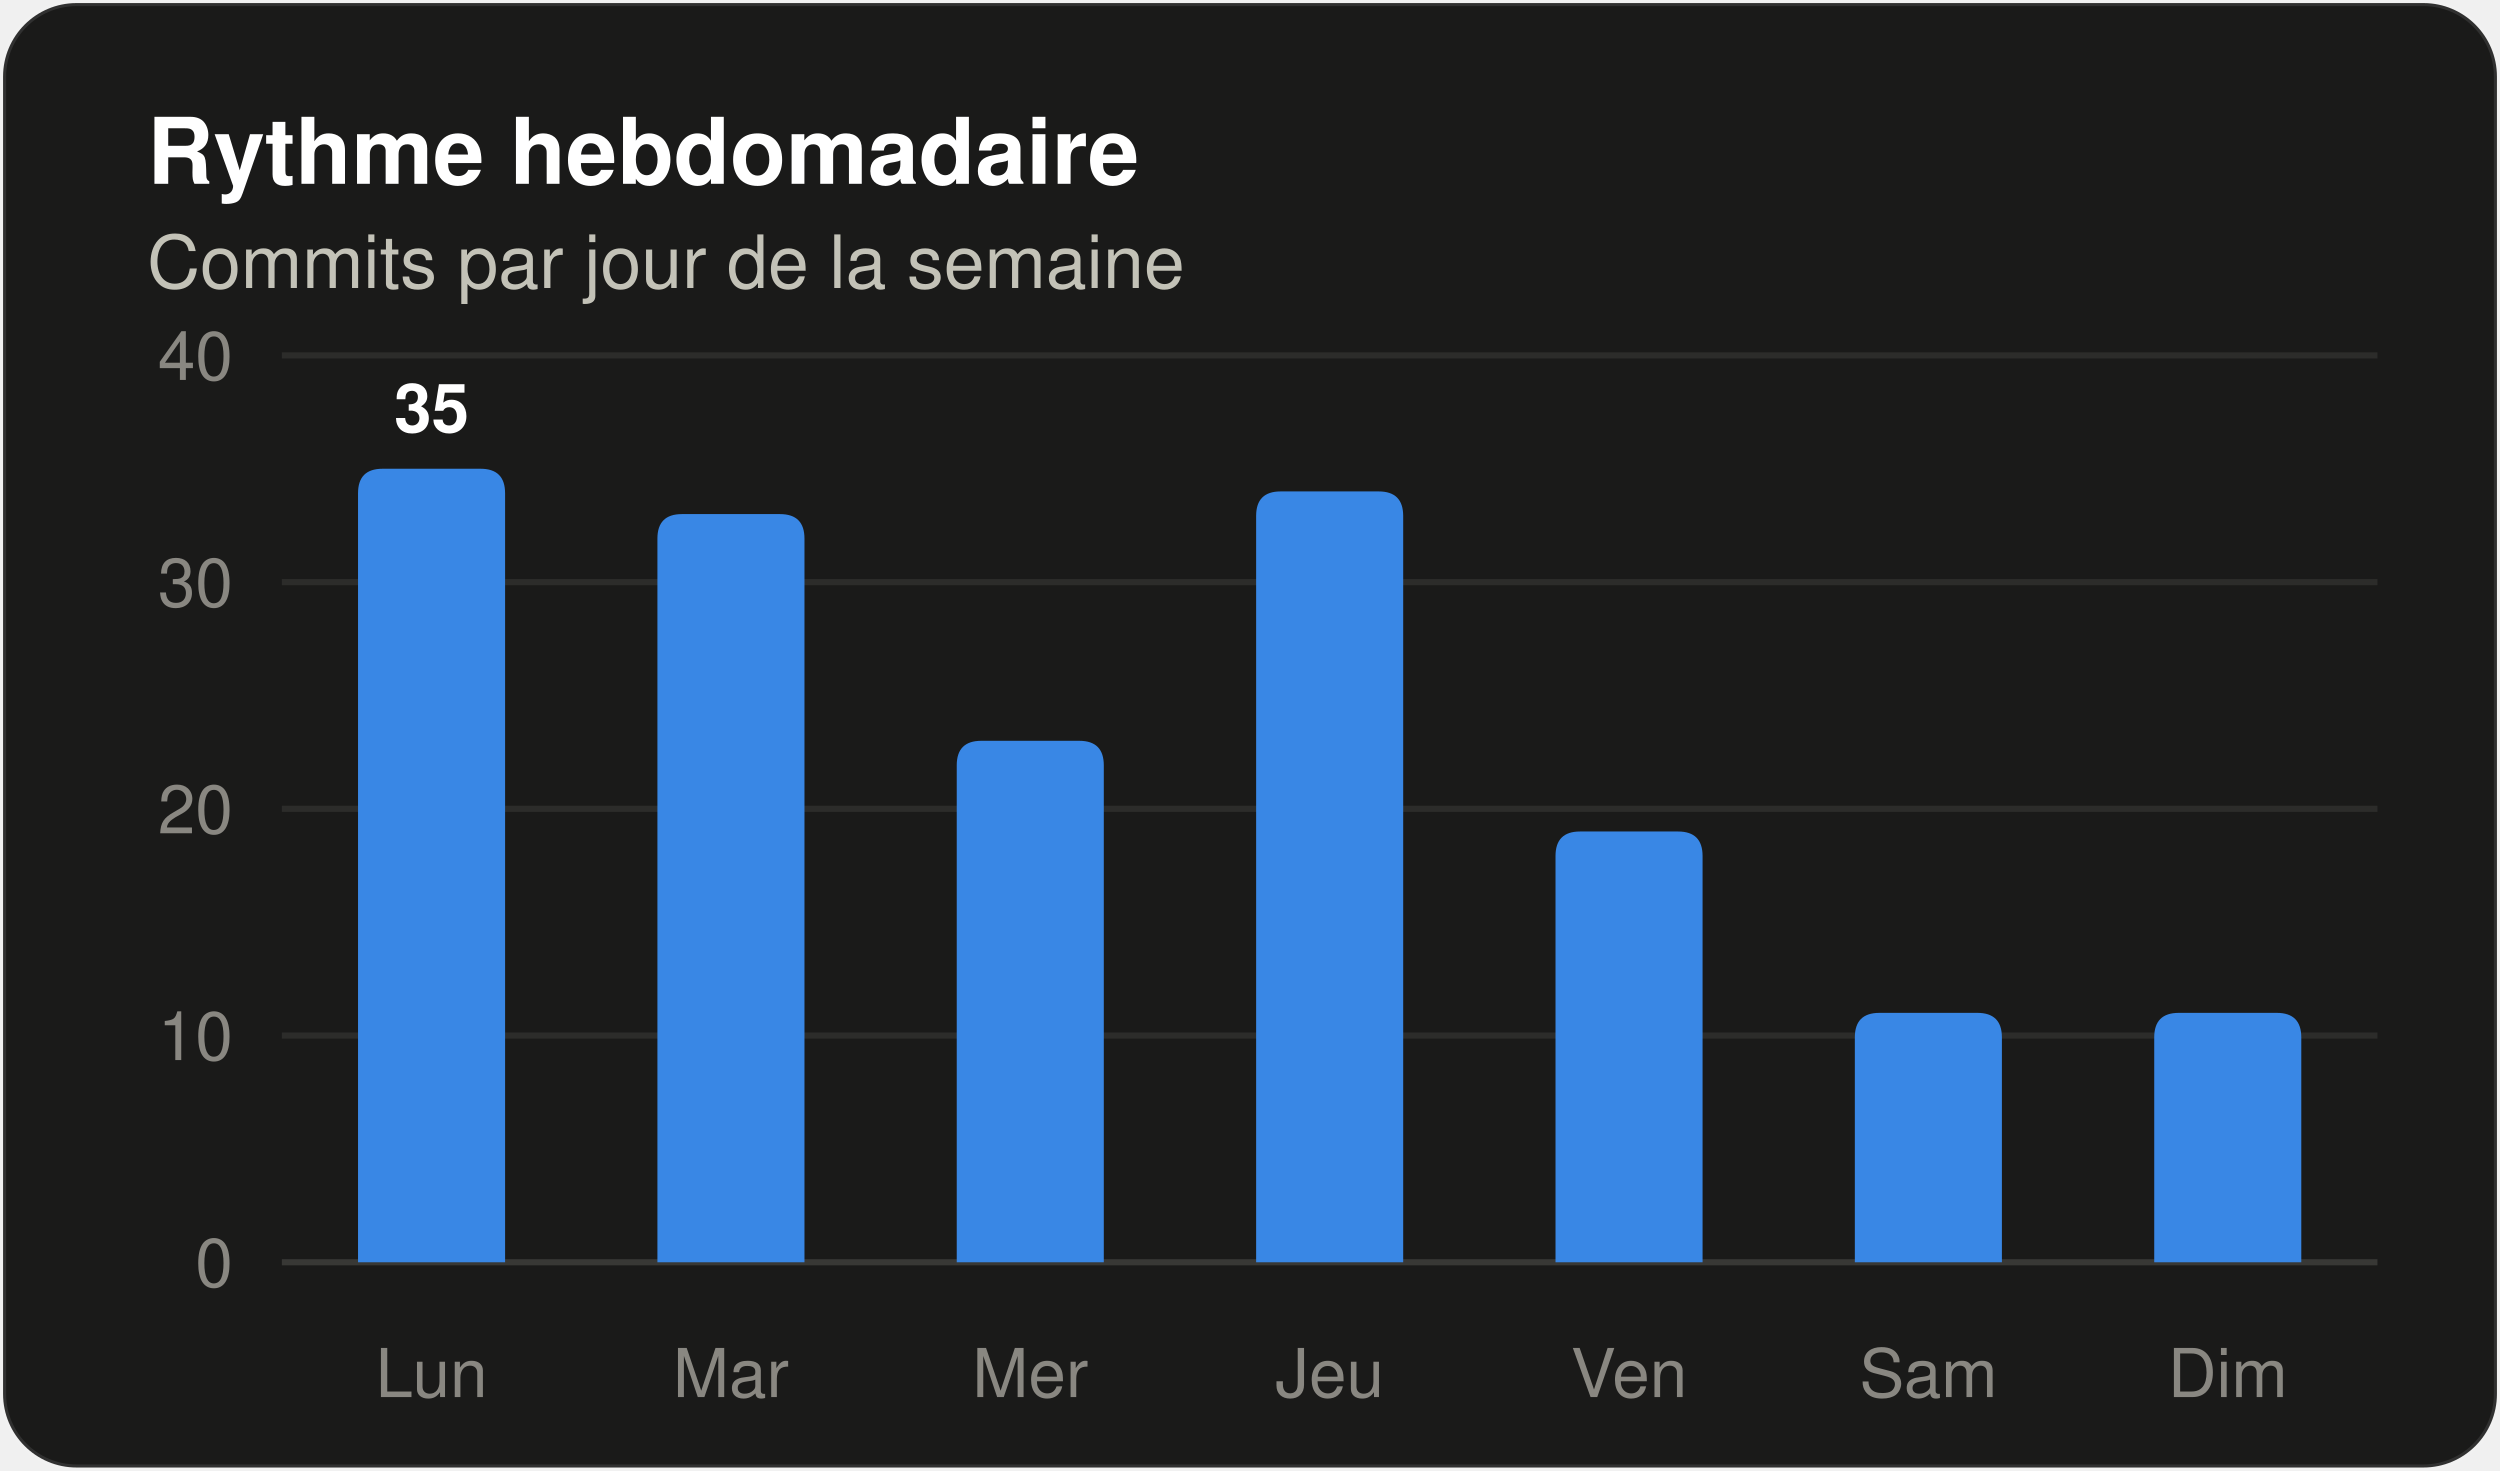
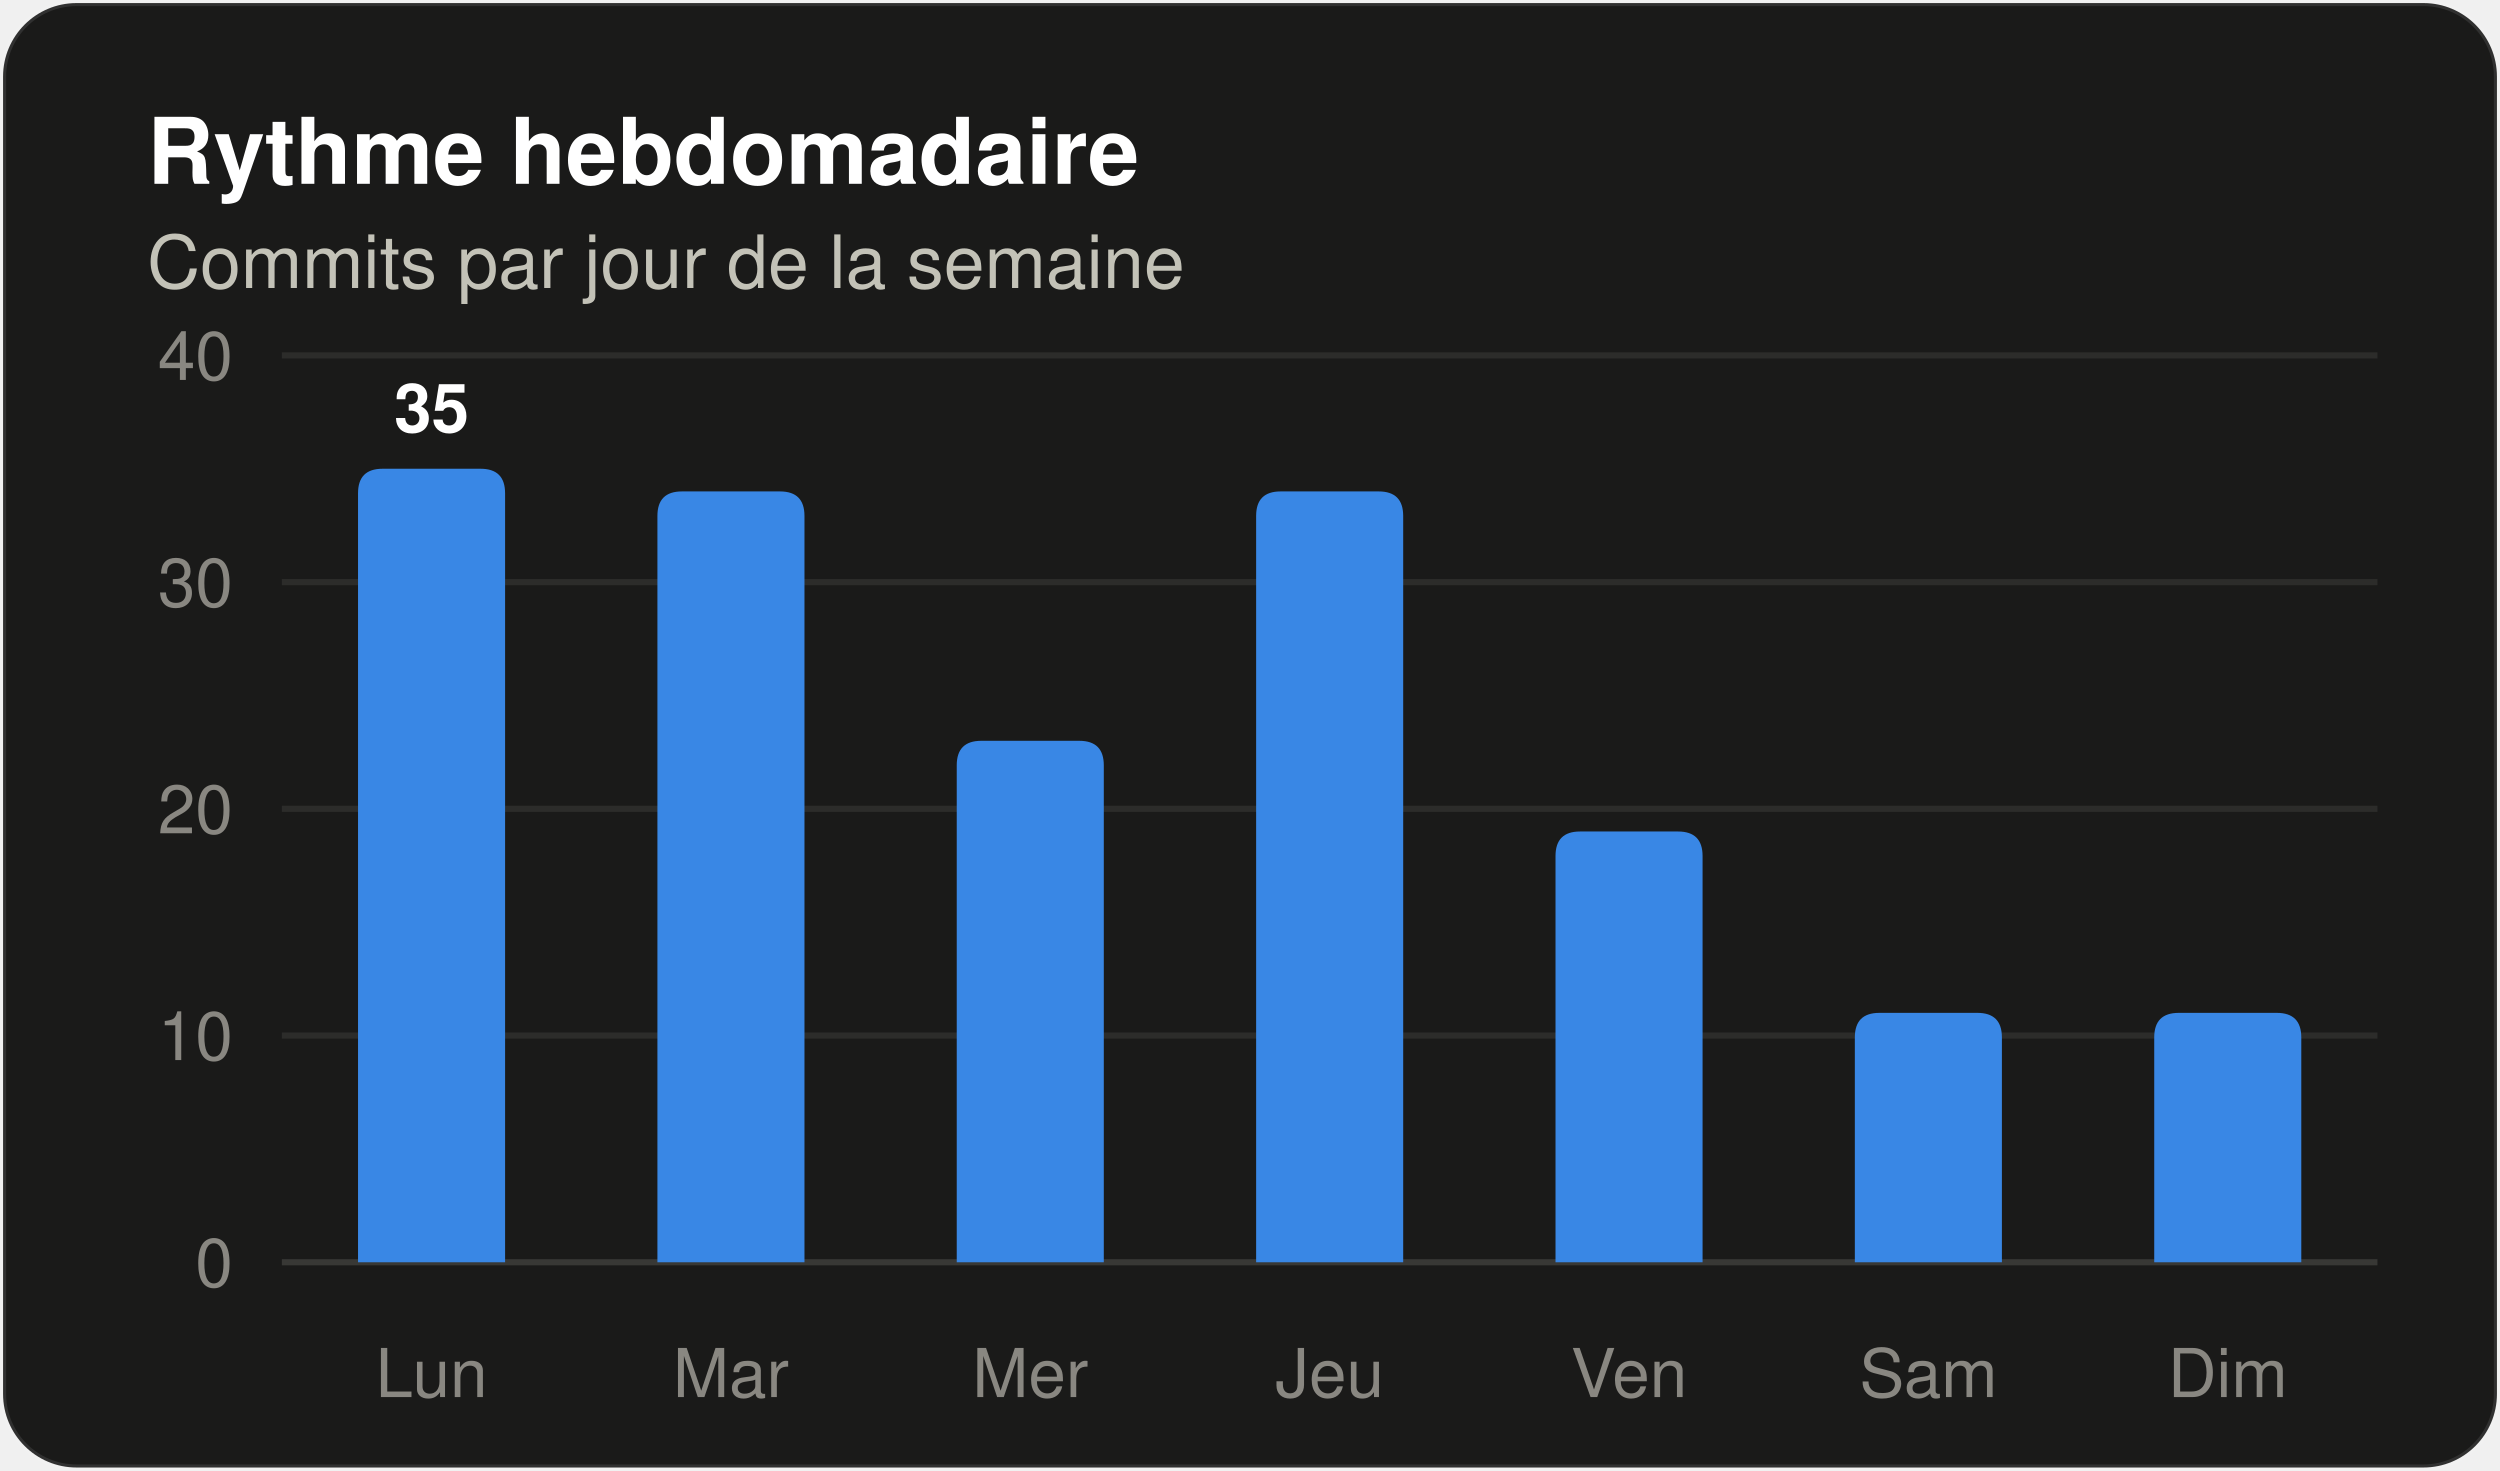
<svg xmlns="http://www.w3.org/2000/svg" width="408" height="240" viewBox="0 0 408 240" role="img" aria-label="Histogramme des commits par jour de la semaine" font-family="system-ui, 'Segoe UI', Ubuntu, Helvetica, Arial, sans-serif">
  <rect x="0.5" y="0.5" width="407" height="239" rx="12" fill="#1a1a19" stroke="rgba(255,255,255,0.10)" />
  <text x="24" y="30" font-size="15" fill="#ffffff" font-weight="600">Rythme hebdomadaire</text>
  <text x="24" y="47" font-size="12" fill="#c3c2b7">Commits par jour de la semaine</text>
  <line x1="46" y1="206.0" x2="388" y2="206.0" stroke="#383835" stroke-width="1" />
  <text x="38" y="210" font-size="11" fill="#898781" text-anchor="end" font-variant-numeric="tabular-nums">0</text>
  <line x1="46" y1="169.0" x2="388" y2="169.0" stroke="#2c2c2a" stroke-width="1" />
  <text x="38" y="173" font-size="11" fill="#898781" text-anchor="end" font-variant-numeric="tabular-nums">10</text>
  <line x1="46" y1="132.0" x2="388" y2="132.0" stroke="#2c2c2a" stroke-width="1" />
  <text x="38" y="136" font-size="11" fill="#898781" text-anchor="end" font-variant-numeric="tabular-nums">20</text>
  <line x1="46" y1="95.0" x2="388" y2="95.0" stroke="#2c2c2a" stroke-width="1" />
  <text x="38" y="99" font-size="11" fill="#898781" text-anchor="end" font-variant-numeric="tabular-nums">30</text>
  <line x1="46" y1="58.0" x2="388" y2="58.0" stroke="#2c2c2a" stroke-width="1" />
  <text x="38" y="62" font-size="11" fill="#898781" text-anchor="end" font-variant-numeric="tabular-nums">40</text>
  <path d="M 58.43 206.00 V 80.50 Q 58.43 76.50 62.43 76.50 H 78.43 Q 82.43 76.50 82.43 80.50 V 206.00 Z" fill="#3987e5" />
  <text x="70.429" y="70.5" font-size="11" fill="#ffffff" font-weight="600" text-anchor="middle">35</text>
  <text x="70.429" y="228" font-size="11" fill="#898781" text-anchor="middle">Lun</text>
-   <path d="M 107.29 206.00 V 87.90 Q 107.29 83.90 111.29 83.90 H 127.29 Q 131.29 83.90 131.29 87.90 V 206.00 Z" fill="#3987e5" />
+   <path d="M 107.29 206.00 V 84.20 Q 107.29 80.20 111.29 80.20 H 127.29 Q 131.29 80.20 131.29 84.20 V 206.00 Z" fill="#3987e5" />
  <text x="119.286" y="228" font-size="11" fill="#898781" text-anchor="middle">Mar</text>
  <path d="M 156.14 206.00 V 124.90 Q 156.14 120.90 160.14 120.90 H 176.14 Q 180.14 120.90 180.14 124.90 V 206.00 Z" fill="#3987e5" />
  <text x="168.143" y="228" font-size="11" fill="#898781" text-anchor="middle">Mer</text>
  <path d="M 205.00 206.00 V 84.20 Q 205.00 80.20 209.00 80.20 H 225.00 Q 229.00 80.20 229.00 84.20 V 206.00 Z" fill="#3987e5" />
  <text x="217" y="228" font-size="11" fill="#898781" text-anchor="middle">Jeu</text>
  <path d="M 253.86 206.00 V 139.70 Q 253.86 135.70 257.86 135.70 H 273.86 Q 277.86 135.70 277.86 139.70 V 206.00 Z" fill="#3987e5" />
  <text x="265.857" y="228" font-size="11" fill="#898781" text-anchor="middle">Ven</text>
  <path d="M 302.71 206.00 V 169.30 Q 302.71 165.30 306.71 165.30 H 322.71 Q 326.71 165.30 326.71 169.30 V 206.00 Z" fill="#3987e5" />
  <text x="314.714" y="228" font-size="11" fill="#898781" text-anchor="middle">Sam</text>
  <path d="M 351.57 206.00 V 169.30 Q 351.57 165.30 355.57 165.30 H 371.57 Q 375.57 165.30 375.57 169.30 V 206.00 Z" fill="#3987e5" />
  <text x="363.571" y="228" font-size="11" fill="#898781" text-anchor="middle">Dim</text>
</svg>
